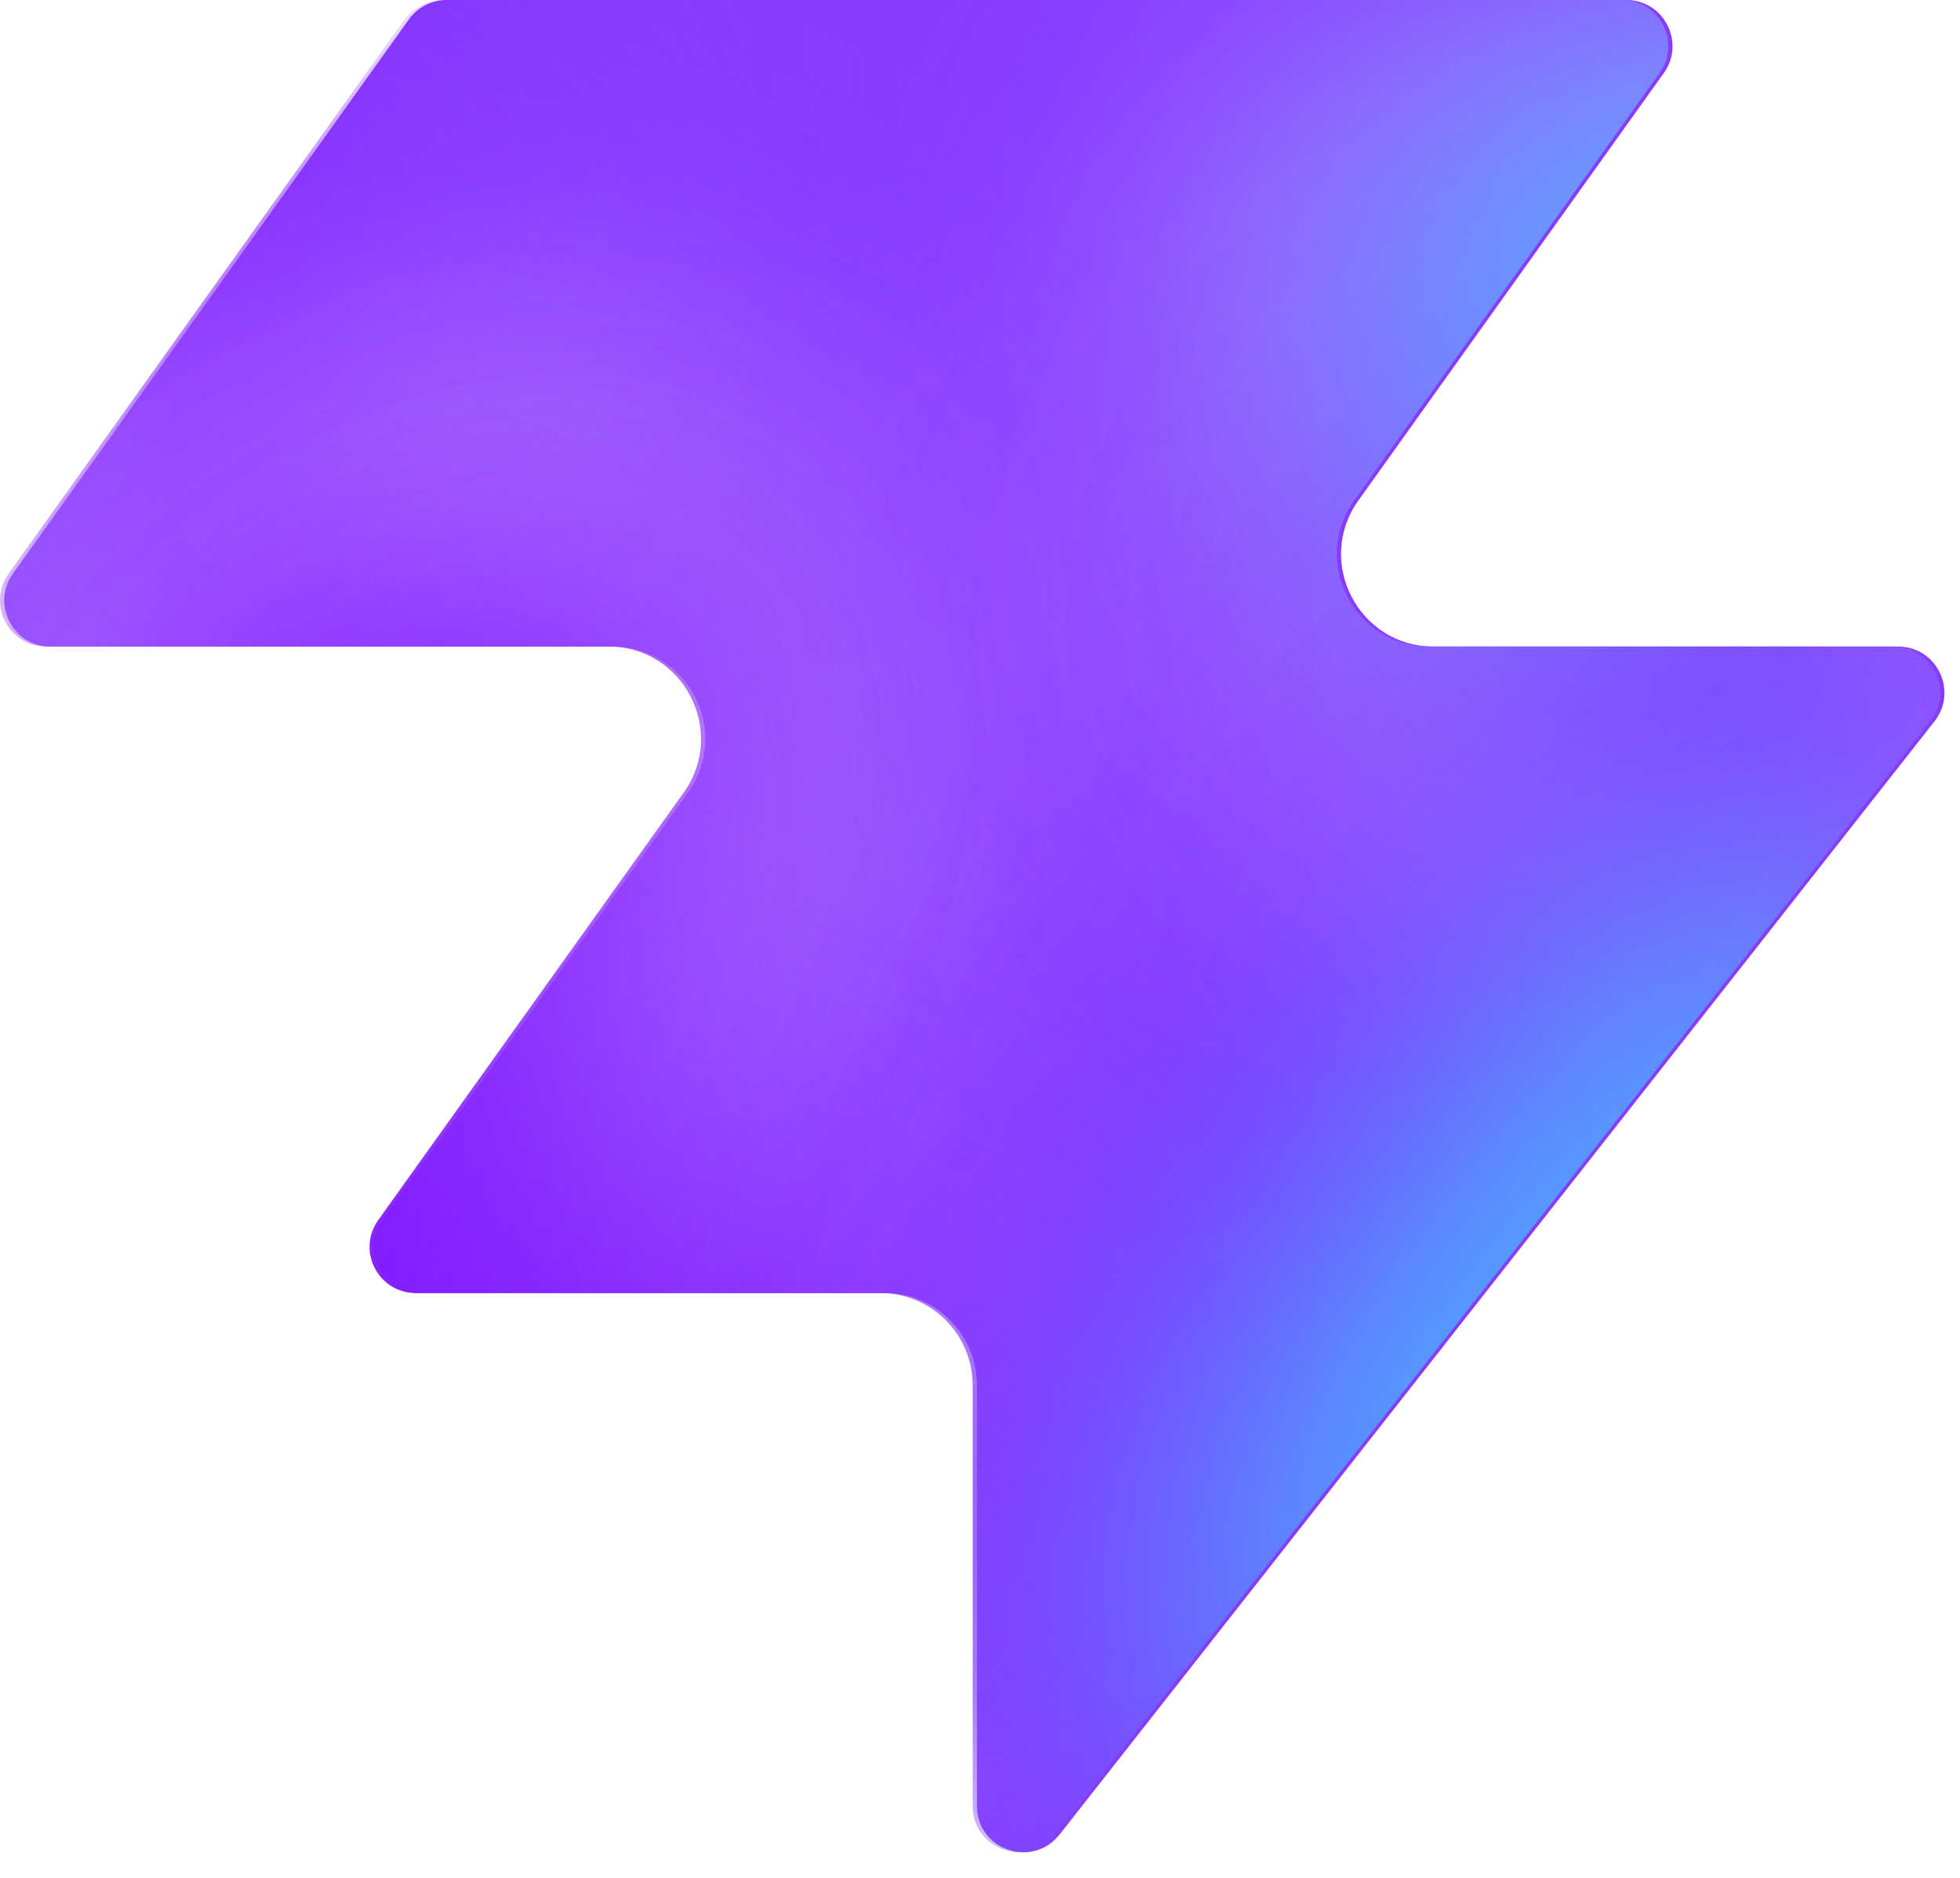
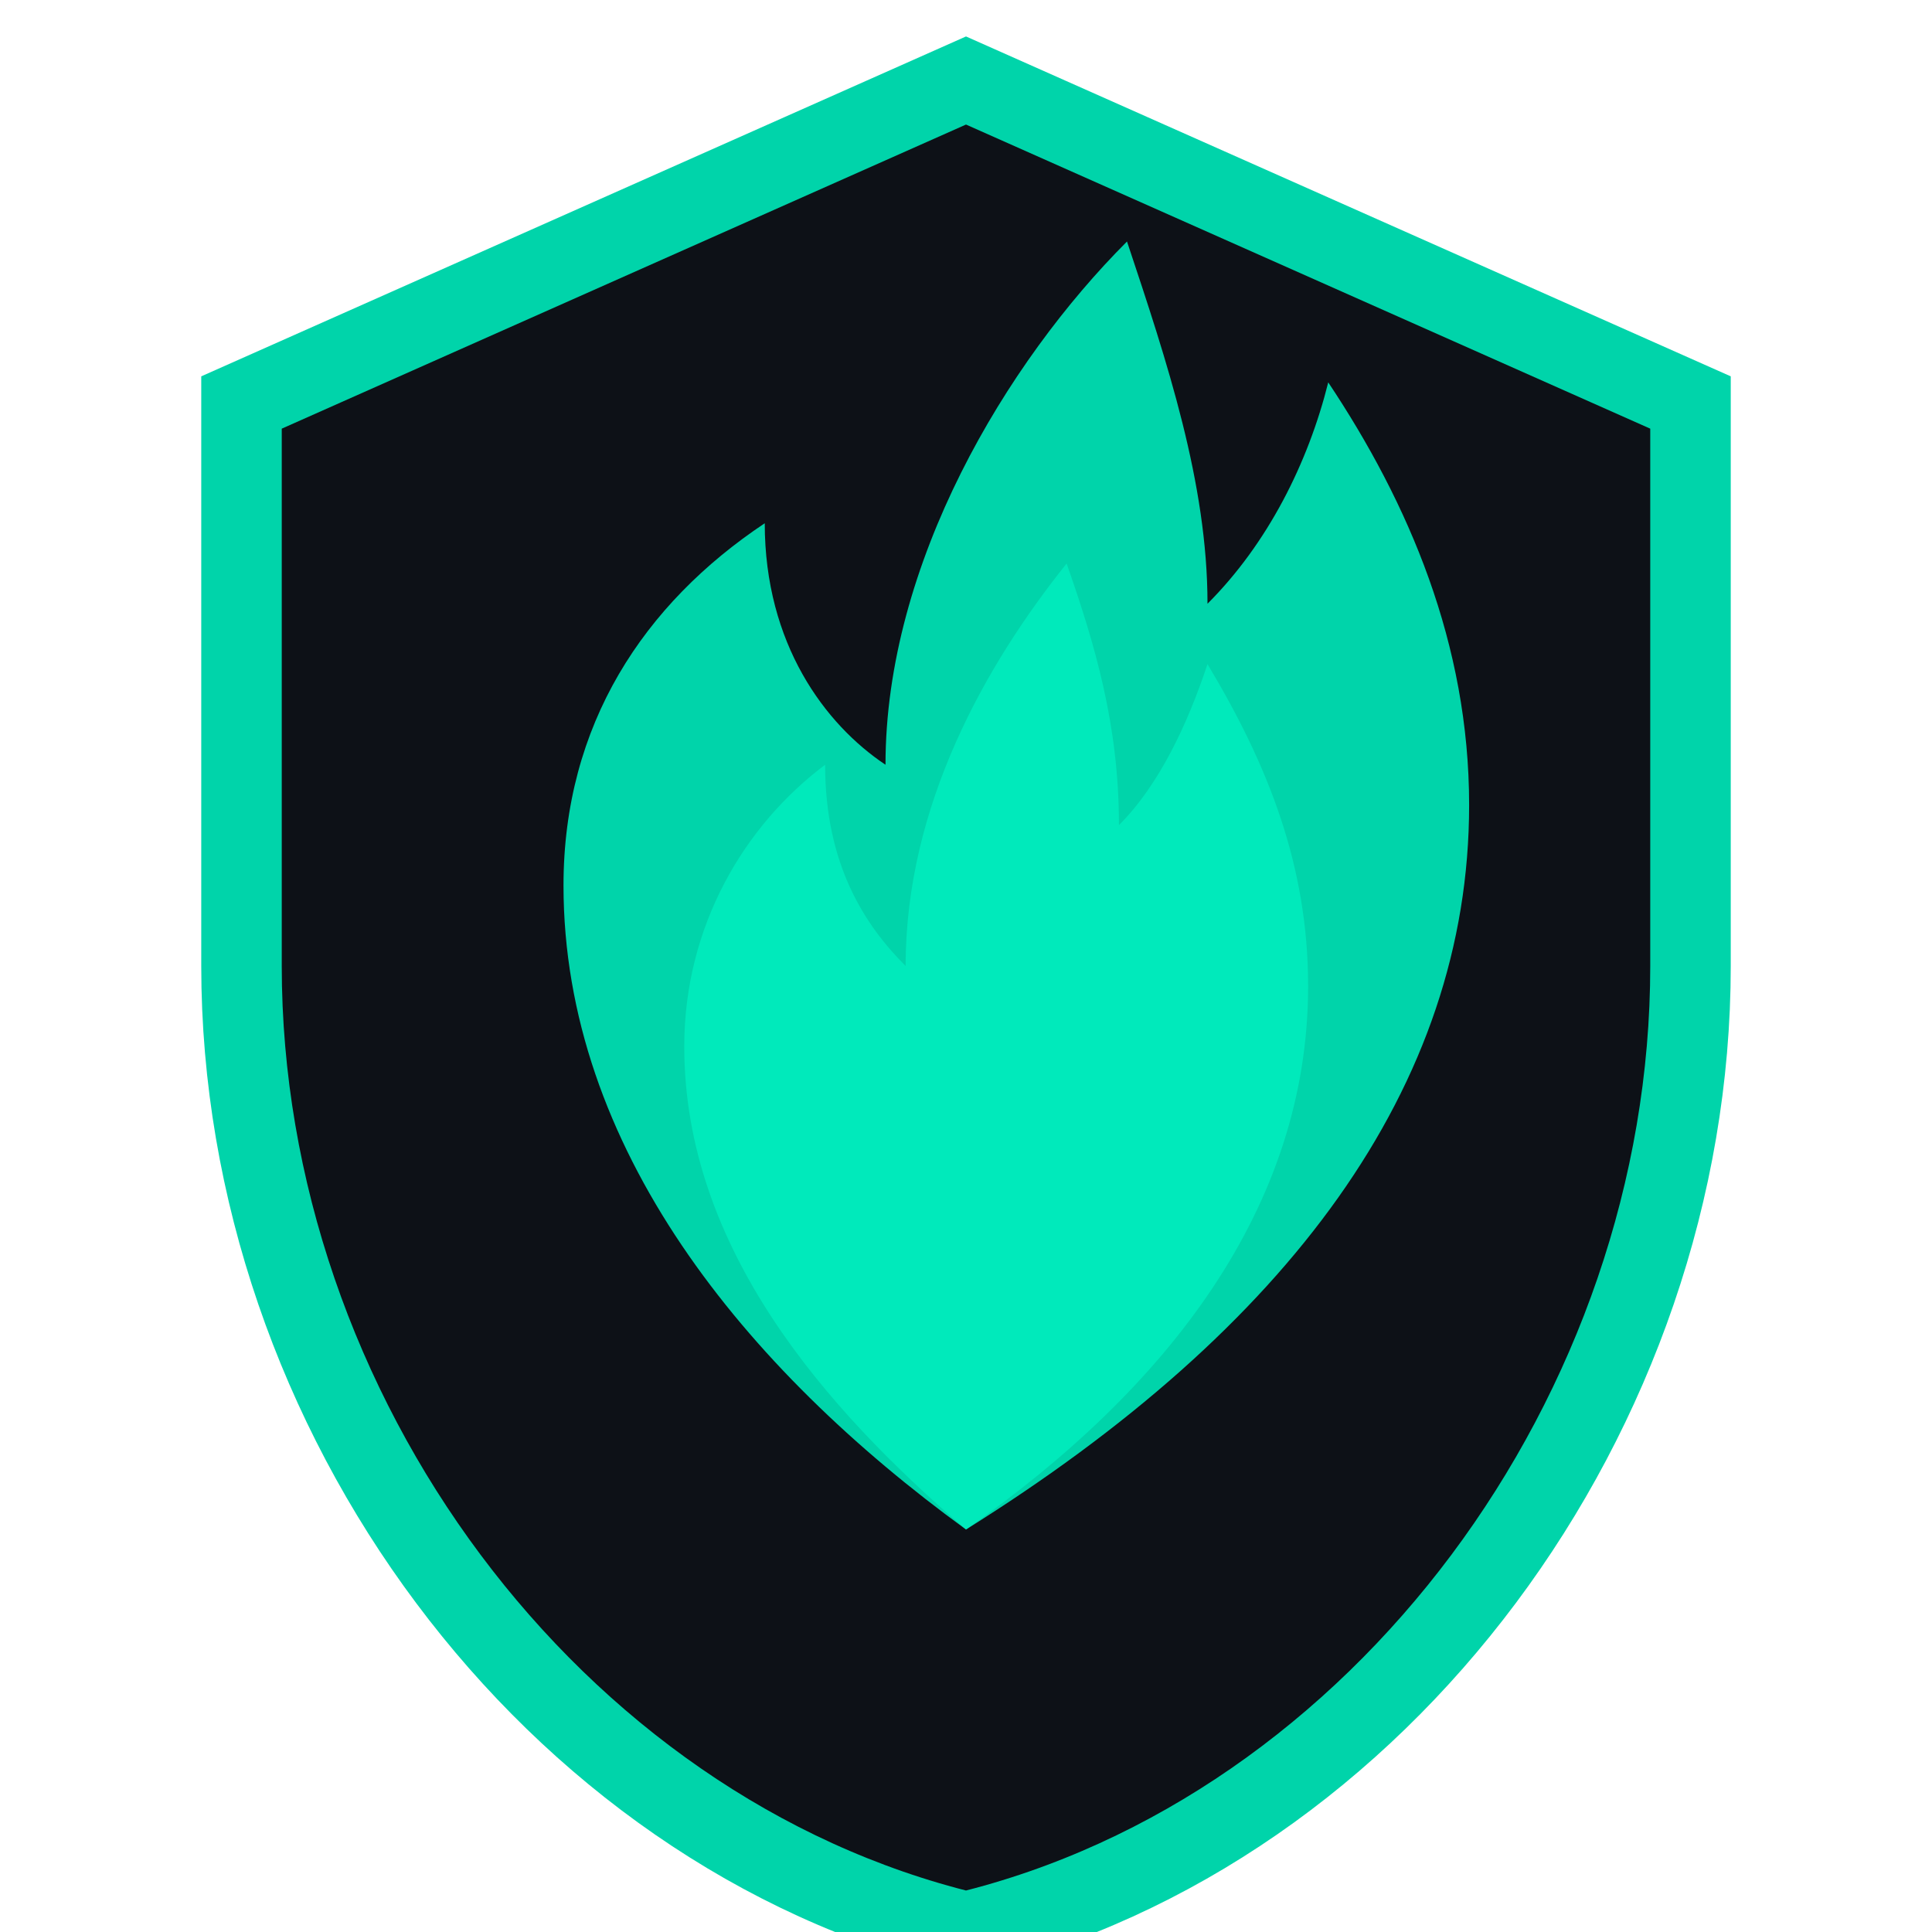
- <svg xmlns="http://www.w3.org/2000/svg" width="48" height="46" fill="none" viewBox="0 0 48 46">
-   <path fill="#863bff" d="M25.946 44.938c-.664.845-2.021.375-2.021-.698V33.937a2.26 2.26 0 0 0-2.262-2.262H10.287c-.92 0-1.456-1.04-.92-1.788l7.48-10.471c1.07-1.497 0-3.578-1.842-3.578H1.237c-.92 0-1.456-1.04-.92-1.788L10.013.474c.214-.297.556-.474.92-.474h28.894c.92 0 1.456 1.04.92 1.788l-7.48 10.471c-1.07 1.498 0 3.579 1.842 3.579h11.377c.943 0 1.473 1.088.89 1.83L25.947 44.94z" style="fill:#863bff;fill:color(display-p3 .525 .23 1);fill-opacity:1" />
-   <mask id="a" width="48" height="46" x="0" y="0" maskUnits="userSpaceOnUse" style="mask-type:alpha">
-     <path fill="#000" d="M25.842 44.938c-.664.844-2.021.375-2.021-.698V33.937a2.26 2.26 0 0 0-2.262-2.262H10.183c-.92 0-1.456-1.04-.92-1.788l7.48-10.471c1.07-1.498 0-3.579-1.842-3.579H1.133c-.92 0-1.456-1.04-.92-1.787L9.91.473c.214-.297.556-.474.92-.474h28.894c.92 0 1.456 1.04.92 1.788l-7.48 10.471c-1.07 1.498 0 3.578 1.842 3.578h11.377c.943 0 1.473 1.088.89 1.832L25.843 44.94z" style="fill:#000;fill-opacity:1" />
-   </mask>
-   <g mask="url(#a)">
-     <g filter="url(#b)">
-       <ellipse cx="5.508" cy="14.704" fill="#ede6ff" rx="5.508" ry="14.704" style="fill:#ede6ff;fill:color(display-p3 .927 .903 1);fill-opacity:1" transform="matrix(.00324 1 1 -.00324 -4.47 31.516)" />
-     </g>
-     <g filter="url(#c)">
-       <ellipse cx="10.399" cy="29.851" fill="#ede6ff" rx="10.399" ry="29.851" style="fill:#ede6ff;fill:color(display-p3 .927 .903 1);fill-opacity:1" transform="matrix(.00324 1 1 -.00324 -39.328 7.883)" />
-     </g>
-     <g filter="url(#d)">
-       <ellipse cx="5.508" cy="30.487" fill="#7e14ff" rx="5.508" ry="30.487" style="fill:#7e14ff;fill:color(display-p3 .492 .077 1);fill-opacity:1" transform="rotate(89.814 -25.913 -14.639)scale(1 -1)" />
-     </g>
-     <g filter="url(#e)">
-       <ellipse cx="5.508" cy="30.599" fill="#7e14ff" rx="5.508" ry="30.599" style="fill:#7e14ff;fill:color(display-p3 .492 .077 1);fill-opacity:1" transform="rotate(89.814 -32.644 -3.334)scale(1 -1)" />
-     </g>
-     <g filter="url(#f)">
-       <ellipse cx="5.508" cy="30.599" fill="#7e14ff" rx="5.508" ry="30.599" style="fill:#7e14ff;fill:color(display-p3 .492 .077 1);fill-opacity:1" transform="matrix(.00324 1 1 -.00324 -34.34 30.47)" />
-     </g>
-     <g filter="url(#g)">
-       <ellipse cx="14.072" cy="22.078" fill="#ede6ff" rx="14.072" ry="22.078" style="fill:#ede6ff;fill:color(display-p3 .927 .903 1);fill-opacity:1" transform="rotate(93.35 24.506 48.493)scale(-1 1)" />
-     </g>
-     <g filter="url(#h)">
-       <ellipse cx="3.47" cy="21.501" fill="#7e14ff" rx="3.47" ry="21.501" style="fill:#7e14ff;fill:color(display-p3 .492 .077 1);fill-opacity:1" transform="rotate(89.009 28.708 47.59)scale(-1 1)" />
-     </g>
-     <g filter="url(#i)">
-       <ellipse cx="3.47" cy="21.501" fill="#7e14ff" rx="3.47" ry="21.501" style="fill:#7e14ff;fill:color(display-p3 .492 .077 1);fill-opacity:1" transform="rotate(89.009 28.708 47.59)scale(-1 1)" />
-     </g>
-     <g filter="url(#j)">
-       <ellipse cx=".387" cy="8.972" fill="#7e14ff" rx="4.407" ry="29.108" style="fill:#7e14ff;fill:color(display-p3 .492 .077 1);fill-opacity:1" transform="rotate(39.51 .387 8.972)" />
-     </g>
-     <g filter="url(#k)">
-       <ellipse cx="47.523" cy="-6.092" fill="#7e14ff" rx="4.407" ry="29.108" style="fill:#7e14ff;fill:color(display-p3 .492 .077 1);fill-opacity:1" transform="rotate(37.892 47.523 -6.092)" />
-     </g>
-     <g filter="url(#l)">
-       <ellipse cx="41.412" cy="6.333" fill="#47bfff" rx="5.971" ry="9.665" style="fill:#47bfff;fill:color(display-p3 .28 .748 1);fill-opacity:1" transform="rotate(37.892 41.412 6.333)" />
-     </g>
-     <g filter="url(#m)">
-       <ellipse cx="-1.879" cy="38.332" fill="#7e14ff" rx="4.407" ry="29.108" style="fill:#7e14ff;fill:color(display-p3 .492 .077 1);fill-opacity:1" transform="rotate(37.892 -1.88 38.332)" />
-     </g>
-     <g filter="url(#n)">
-       <ellipse cx="-1.879" cy="38.332" fill="#7e14ff" rx="4.407" ry="29.108" style="fill:#7e14ff;fill:color(display-p3 .492 .077 1);fill-opacity:1" transform="rotate(37.892 -1.88 38.332)" />
-     </g>
-     <g filter="url(#o)">
-       <ellipse cx="35.651" cy="29.907" fill="#7e14ff" rx="4.407" ry="29.108" style="fill:#7e14ff;fill:color(display-p3 .492 .077 1);fill-opacity:1" transform="rotate(37.892 35.651 29.907)" />
-     </g>
-     <g filter="url(#p)">
-       <ellipse cx="38.418" cy="32.4" fill="#47bfff" rx="5.971" ry="15.297" style="fill:#47bfff;fill:color(display-p3 .28 .748 1);fill-opacity:1" transform="rotate(37.892 38.418 32.4)" />
-     </g>
-   </g>
-   <defs>
-     <filter id="b" width="60.045" height="41.654" x="-19.77" y="16.149" color-interpolation-filters="sRGB" filterUnits="userSpaceOnUse">
-       <feFlood flood-opacity="0" result="BackgroundImageFix" />
-       <feBlend in="SourceGraphic" in2="BackgroundImageFix" result="shape" />
-       <feGaussianBlur result="effect1_foregroundBlur_2002_17158" stdDeviation="7.659" />
-     </filter>
-     <filter id="c" width="90.34" height="51.437" x="-54.613" y="-7.533" color-interpolation-filters="sRGB" filterUnits="userSpaceOnUse">
-       <feFlood flood-opacity="0" result="BackgroundImageFix" />
-       <feBlend in="SourceGraphic" in2="BackgroundImageFix" result="shape" />
-       <feGaussianBlur result="effect1_foregroundBlur_2002_17158" stdDeviation="7.659" />
-     </filter>
-     <filter id="d" width="79.355" height="29.4" x="-49.64" y="2.03" color-interpolation-filters="sRGB" filterUnits="userSpaceOnUse">
-       <feFlood flood-opacity="0" result="BackgroundImageFix" />
-       <feBlend in="SourceGraphic" in2="BackgroundImageFix" result="shape" />
-       <feGaussianBlur result="effect1_foregroundBlur_2002_17158" stdDeviation="4.596" />
-     </filter>
-     <filter id="e" width="79.579" height="29.4" x="-45.045" y="20.029" color-interpolation-filters="sRGB" filterUnits="userSpaceOnUse">
-       <feFlood flood-opacity="0" result="BackgroundImageFix" />
-       <feBlend in="SourceGraphic" in2="BackgroundImageFix" result="shape" />
-       <feGaussianBlur result="effect1_foregroundBlur_2002_17158" stdDeviation="4.596" />
-     </filter>
-     <filter id="f" width="79.579" height="29.4" x="-43.513" y="21.178" color-interpolation-filters="sRGB" filterUnits="userSpaceOnUse">
-       <feFlood flood-opacity="0" result="BackgroundImageFix" />
-       <feBlend in="SourceGraphic" in2="BackgroundImageFix" result="shape" />
-       <feGaussianBlur result="effect1_foregroundBlur_2002_17158" stdDeviation="4.596" />
-     </filter>
-     <filter id="g" width="74.749" height="58.852" x="15.756" y="-17.901" color-interpolation-filters="sRGB" filterUnits="userSpaceOnUse">
-       <feFlood flood-opacity="0" result="BackgroundImageFix" />
-       <feBlend in="SourceGraphic" in2="BackgroundImageFix" result="shape" />
-       <feGaussianBlur result="effect1_foregroundBlur_2002_17158" stdDeviation="7.659" />
-     </filter>
-     <filter id="h" width="61.377" height="25.362" x="23.548" y="2.284" color-interpolation-filters="sRGB" filterUnits="userSpaceOnUse">
-       <feFlood flood-opacity="0" result="BackgroundImageFix" />
-       <feBlend in="SourceGraphic" in2="BackgroundImageFix" result="shape" />
-       <feGaussianBlur result="effect1_foregroundBlur_2002_17158" stdDeviation="4.596" />
-     </filter>
-     <filter id="i" width="61.377" height="25.362" x="23.548" y="2.284" color-interpolation-filters="sRGB" filterUnits="userSpaceOnUse">
-       <feFlood flood-opacity="0" result="BackgroundImageFix" />
-       <feBlend in="SourceGraphic" in2="BackgroundImageFix" result="shape" />
-       <feGaussianBlur result="effect1_foregroundBlur_2002_17158" stdDeviation="4.596" />
-     </filter>
-     <filter id="j" width="56.045" height="63.649" x="-27.636" y="-22.853" color-interpolation-filters="sRGB" filterUnits="userSpaceOnUse">
-       <feFlood flood-opacity="0" result="BackgroundImageFix" />
-       <feBlend in="SourceGraphic" in2="BackgroundImageFix" result="shape" />
-       <feGaussianBlur result="effect1_foregroundBlur_2002_17158" stdDeviation="4.596" />
-     </filter>
-     <filter id="k" width="54.814" height="64.646" x="20.116" y="-38.415" color-interpolation-filters="sRGB" filterUnits="userSpaceOnUse">
-       <feFlood flood-opacity="0" result="BackgroundImageFix" />
-       <feBlend in="SourceGraphic" in2="BackgroundImageFix" result="shape" />
-       <feGaussianBlur result="effect1_foregroundBlur_2002_17158" stdDeviation="4.596" />
-     </filter>
-     <filter id="l" width="33.541" height="35.313" x="24.641" y="-11.323" color-interpolation-filters="sRGB" filterUnits="userSpaceOnUse">
-       <feFlood flood-opacity="0" result="BackgroundImageFix" />
-       <feBlend in="SourceGraphic" in2="BackgroundImageFix" result="shape" />
-       <feGaussianBlur result="effect1_foregroundBlur_2002_17158" stdDeviation="4.596" />
-     </filter>
-     <filter id="m" width="54.814" height="64.646" x="-29.286" y="6.009" color-interpolation-filters="sRGB" filterUnits="userSpaceOnUse">
-       <feFlood flood-opacity="0" result="BackgroundImageFix" />
-       <feBlend in="SourceGraphic" in2="BackgroundImageFix" result="shape" />
-       <feGaussianBlur result="effect1_foregroundBlur_2002_17158" stdDeviation="4.596" />
-     </filter>
-     <filter id="n" width="54.814" height="64.646" x="-29.286" y="6.009" color-interpolation-filters="sRGB" filterUnits="userSpaceOnUse">
-       <feFlood flood-opacity="0" result="BackgroundImageFix" />
-       <feBlend in="SourceGraphic" in2="BackgroundImageFix" result="shape" />
-       <feGaussianBlur result="effect1_foregroundBlur_2002_17158" stdDeviation="4.596" />
-     </filter>
-     <filter id="o" width="54.814" height="64.646" x="8.244" y="-2.416" color-interpolation-filters="sRGB" filterUnits="userSpaceOnUse">
-       <feFlood flood-opacity="0" result="BackgroundImageFix" />
-       <feBlend in="SourceGraphic" in2="BackgroundImageFix" result="shape" />
-       <feGaussianBlur result="effect1_foregroundBlur_2002_17158" stdDeviation="4.596" />
-     </filter>
-     <filter id="p" width="39.409" height="43.623" x="18.713" y="10.588" color-interpolation-filters="sRGB" filterUnits="userSpaceOnUse">
-       <feFlood flood-opacity="0" result="BackgroundImageFix" />
-       <feBlend in="SourceGraphic" in2="BackgroundImageFix" result="shape" />
-       <feGaussianBlur result="effect1_foregroundBlur_2002_17158" stdDeviation="4.596" />
-     </filter>
-   </defs>
+ <svg xmlns="http://www.w3.org/2000/svg" width="48" height="48" viewBox="0 0 48 48" fill="none">
+   <path d="M24 2L6 10v14c0 11.1 7.7 21.5 18 24 10.3-2.5 18-12.9 18-24V10L24 2z" fill="#0d1117" stroke="#00d4aa" stroke-width="2" />
+   <path d="M24 38c-5.5-4-10-9.5-10-16 0-4 2-7 5-9 0 3 1.5 5 3 6 0-5 3-10 6-13 1 3 2 6 2 9 1.5-1.5 2.5-3.5 3-5.5 2 3 3.5 6.5 3.5 10.5 0 7-4.5 13-12.5 18z" fill="#00d4aa" />
+   <path d="M24 38c-3.5-3-7-7-7-12 0-3 1.5-5.5 3.5-7 0 2.5 1 4 2 5 0-4 2-7.5 4-10 .7 2 1.3 4 1.3 6.5 1-1 1.7-2.5 2.2-4 1.5 2.5 2.5 5 2.5 8 0 5.5-3.5 10-8.5 13.5z" fill="#00ffcc" opacity="0.5" />
</svg>
